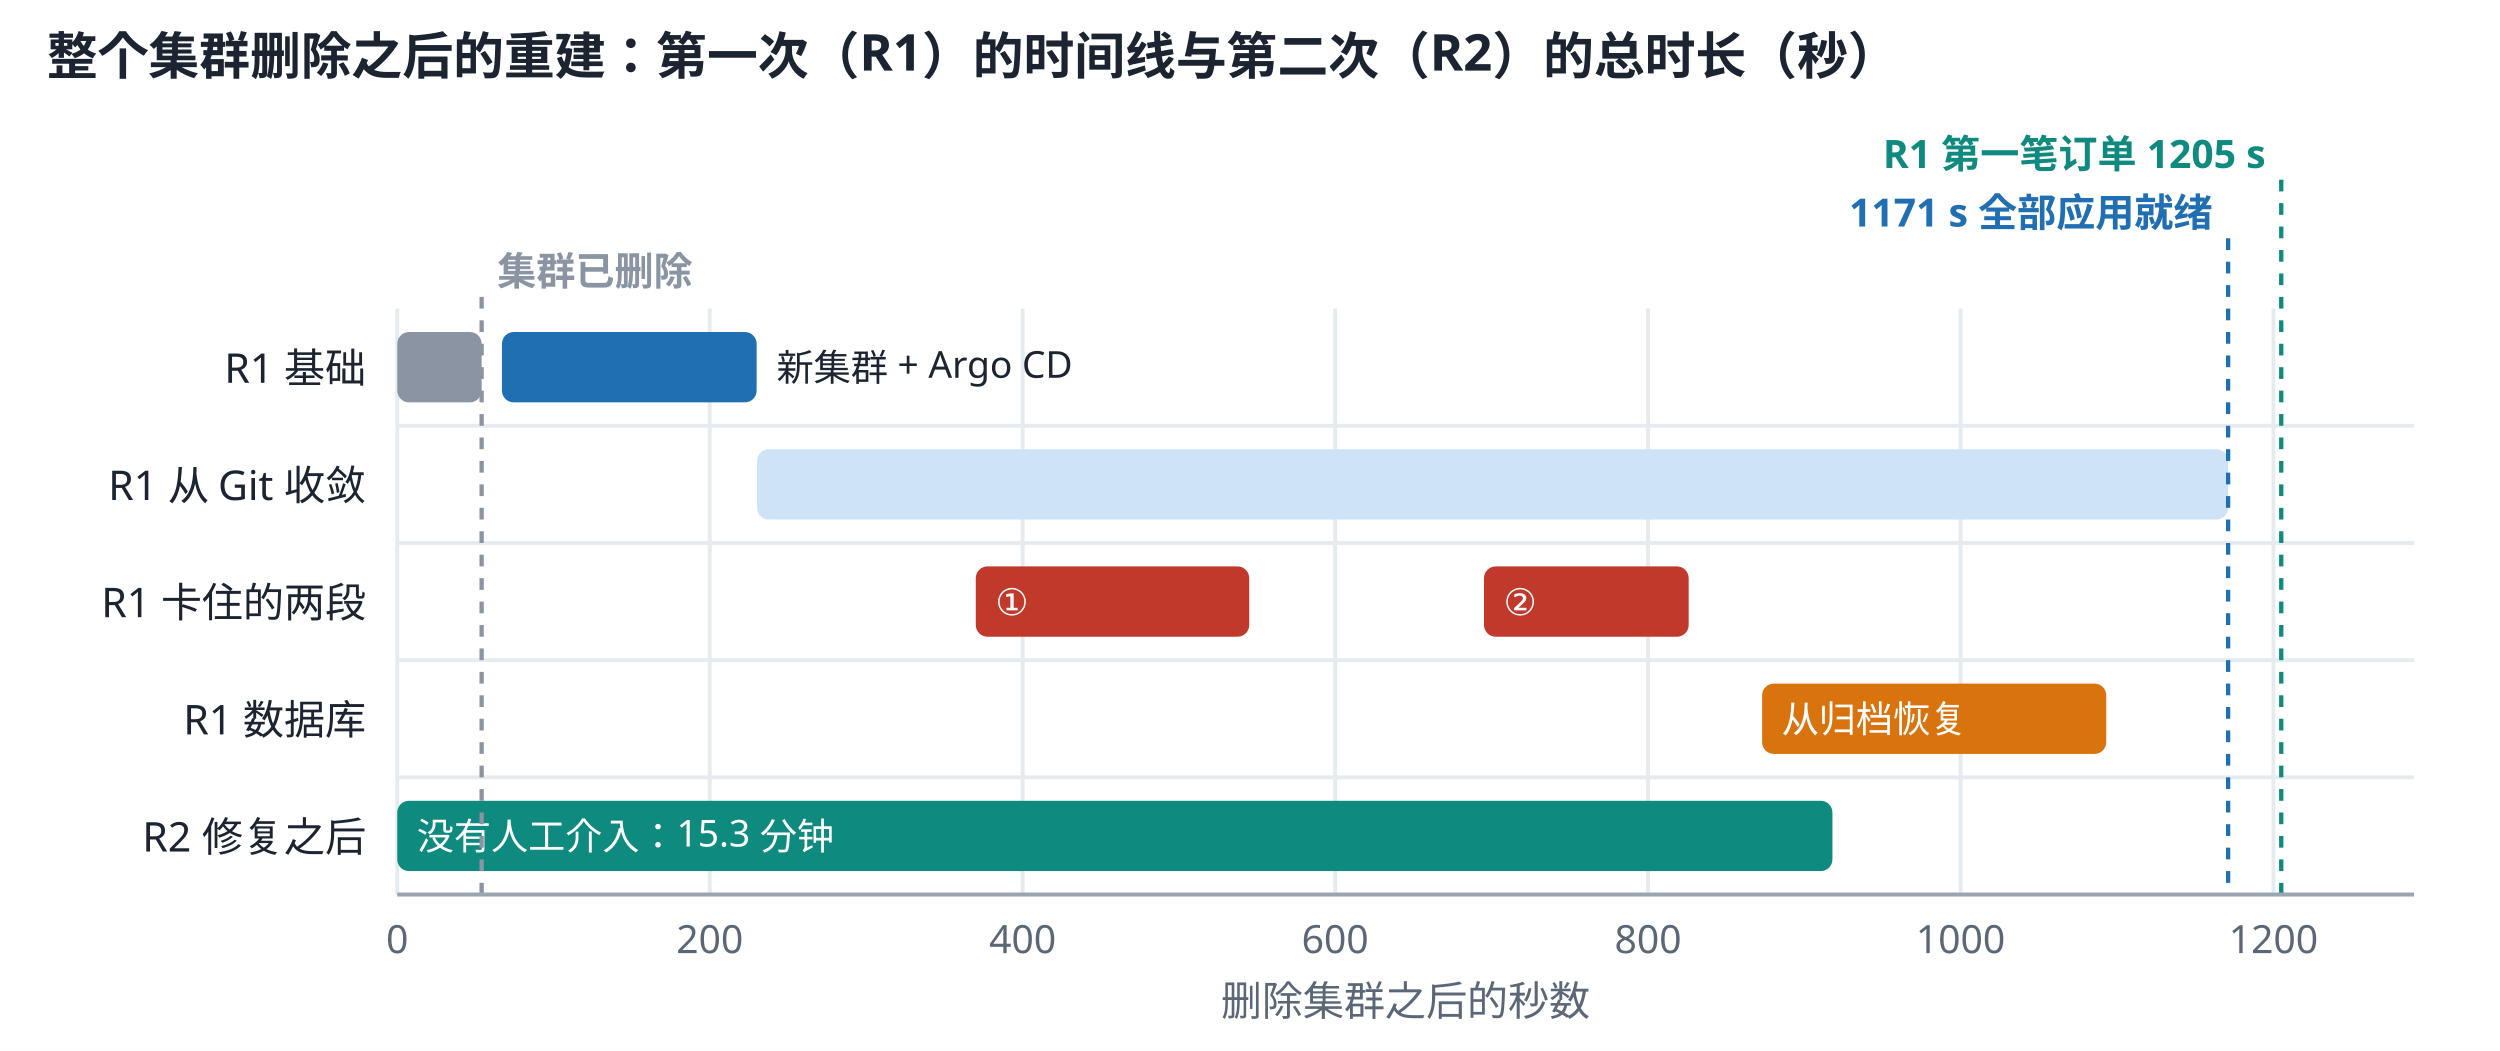
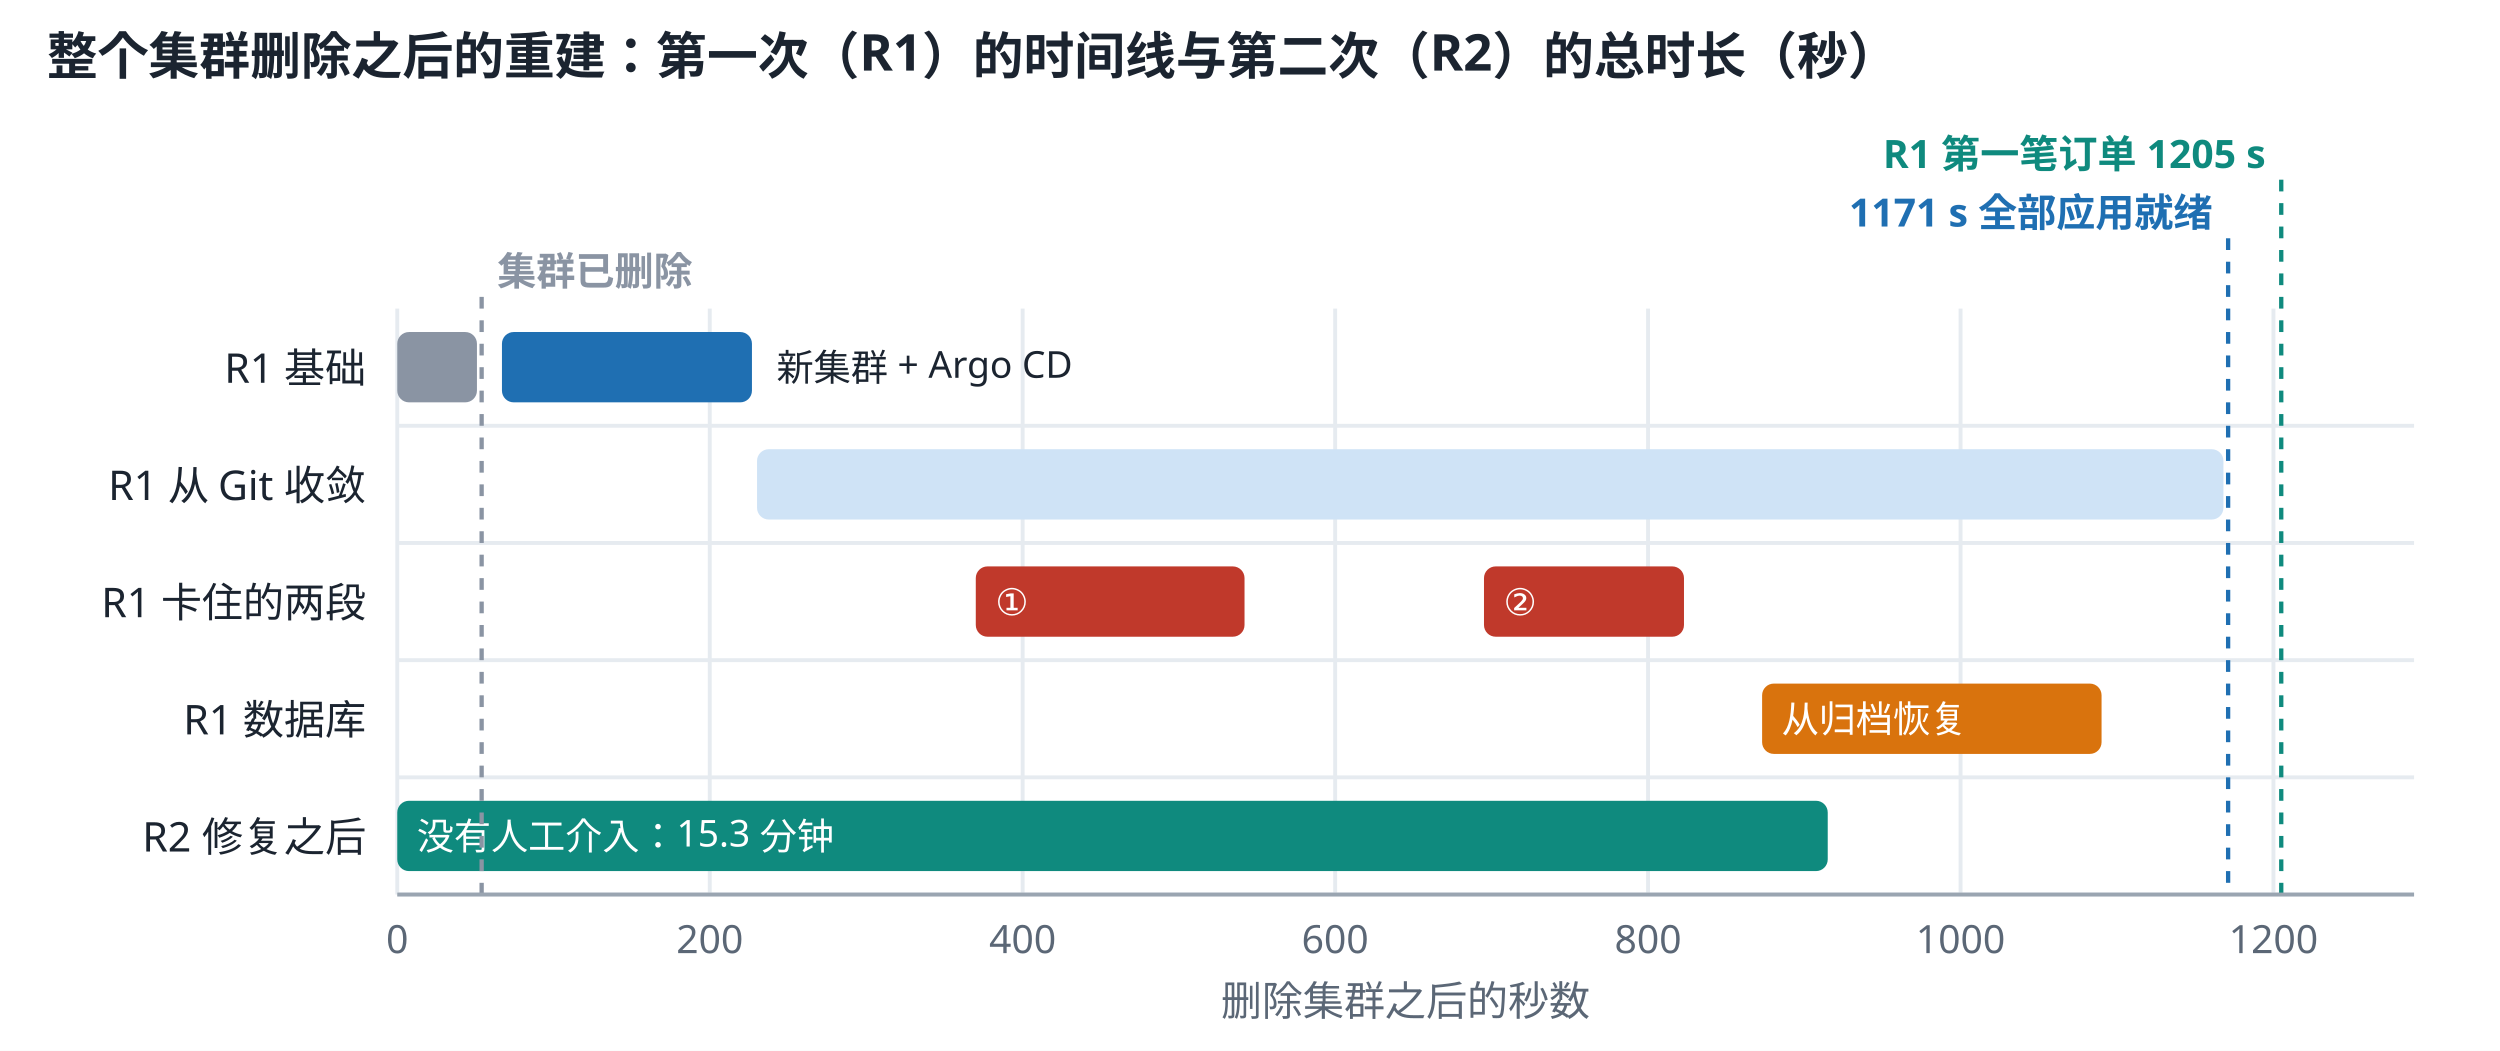
<svg xmlns="http://www.w3.org/2000/svg" viewBox="0 0 640 269" width="640" height="269" font-family="'Segoe UI','Microsoft YaHei','Noto Sans SC',sans-serif">
  <rect width="100%" height="100%" fill="#ffffff" />
  <text x="12.0" y="19.0" font-size="13" fill="#1b2430" text-anchor="start" font-weight="600">整个集群删除之后的重建：第一次（R1）的时间线与第二次（R2）的总时长（秒）</text>
  <line x1="101.7" y1="79.0" x2="101.7" y2="229.0" stroke="#e6ebf0" stroke-width="1.0" />
  <text x="101.7" y="244.0" font-size="10" fill="#5b6776" text-anchor="middle" font-weight="normal">0</text>
  <line x1="181.7" y1="79.0" x2="181.7" y2="229.0" stroke="#e6ebf0" stroke-width="1.0" />
  <text x="181.7" y="244.0" font-size="10" fill="#5b6776" text-anchor="middle" font-weight="normal">200</text>
  <line x1="261.8" y1="79.0" x2="261.8" y2="229.0" stroke="#e6ebf0" stroke-width="1.0" />
  <text x="261.8" y="244.0" font-size="10" fill="#5b6776" text-anchor="middle" font-weight="normal">400</text>
  <line x1="341.8" y1="79.0" x2="341.8" y2="229.0" stroke="#e6ebf0" stroke-width="1.0" />
  <text x="341.8" y="244.0" font-size="10" fill="#5b6776" text-anchor="middle" font-weight="normal">600</text>
  <line x1="421.9" y1="79.0" x2="421.9" y2="229.0" stroke="#e6ebf0" stroke-width="1.0" />
  <text x="421.9" y="244.0" font-size="10" fill="#5b6776" text-anchor="middle" font-weight="normal">800</text>
  <line x1="501.9" y1="79.0" x2="501.9" y2="229.0" stroke="#e6ebf0" stroke-width="1.0" />
  <text x="501.9" y="244.0" font-size="10" fill="#5b6776" text-anchor="middle" font-weight="normal">1000</text>
  <line x1="582.0" y1="79.0" x2="582.0" y2="229.0" stroke="#e6ebf0" stroke-width="1.0" />
  <text x="582.0" y="244.0" font-size="10" fill="#5b6776" text-anchor="middle" font-weight="normal">1200</text>
  <text x="93.7" y="98.0" font-size="10.5" fill="#1b2430" text-anchor="end" font-weight="normal">R1 基础</text>
  <line x1="101.7" y1="109.0" x2="618.0" y2="109.0" stroke="#e6ebf0" stroke-width="1.0" />
-   <rect x="101.7" y="85.0" width="21.6" height="18.0" fill="#8a94a3" stroke="none" stroke-width="1" rx="3" />
-   <rect x="128.5" y="85.0" width="65.2" height="18.0" fill="#1f6fb2" stroke="none" stroke-width="1" rx="3" />
+   <rect x="101.7" y="85.0" width="20.4" height="18.0" fill="#8a94a3" stroke="none" stroke-width="1" rx="3" />
+   <rect x="128.5" y="85.0" width="64.0" height="18.0" fill="#1f6fb2" stroke="none" stroke-width="1" rx="3" />
  <text x="198.8" y="97.5" font-size="9.5" fill="#1b2430" text-anchor="start" font-weight="normal">新集群 + Argo CD</text>
  <text x="93.7" y="128.0" font-size="10.5" fill="#1b2430" text-anchor="end" font-weight="normal">R1 从 Git 收敛</text>
  <line x1="101.7" y1="139.0" x2="618.0" y2="139.0" stroke="#e6ebf0" stroke-width="1.0" />
-   <rect x="193.8" y="115.0" width="376.6" height="18.0" fill="#cfe3f6" stroke="none" stroke-width="1" rx="3" />
+   <rect x="193.8" y="115.0" width="375.4" height="18.0" fill="#cfe3f6" stroke="none" stroke-width="1" rx="3" />
  <text x="93.7" y="158.0" font-size="10.5" fill="#1b2430" text-anchor="end" font-weight="normal">R1 卡住的两段</text>
  <line x1="101.7" y1="169.0" x2="618.0" y2="169.0" stroke="#e6ebf0" stroke-width="1.0" />
-   <rect x="249.8" y="145.0" width="70.0" height="18.0" fill="#c0392b" stroke="none" stroke-width="1" rx="3" />
+   <rect x="249.8" y="145.0" width="68.8" height="18.0" fill="#c0392b" stroke="none" stroke-width="1" rx="3" />
  <text x="254.8" y="157.5" font-size="9.5" fill="#ffffff" text-anchor="start" font-weight="normal">①</text>
-   <rect x="379.9" y="145.0" width="52.4" height="18.0" fill="#c0392b" stroke="none" stroke-width="1" rx="3" />
+   <rect x="379.9" y="145.0" width="51.2" height="18.0" fill="#c0392b" stroke="none" stroke-width="1" rx="3" />
  <text x="384.9" y="157.5" font-size="9.5" fill="#ffffff" text-anchor="start" font-weight="normal">②</text>
  <text x="93.7" y="188.0" font-size="10.5" fill="#1b2430" text-anchor="end" font-weight="normal">R1 数据库</text>
  <line x1="101.7" y1="199.0" x2="618.0" y2="199.0" stroke="#e6ebf0" stroke-width="1.0" />
-   <rect x="451.1" y="175.0" width="88.1" height="18.0" fill="#d9730d" stroke="none" stroke-width="1" rx="3" />
+   <rect x="451.1" y="175.0" width="86.9" height="18.0" fill="#d9730d" stroke="none" stroke-width="1" rx="3" />
  <text x="456.1" y="187.5" font-size="9.5" fill="#ffffff" text-anchor="start" font-weight="normal">从归档恢复</text>
  <text x="93.7" y="218.0" font-size="10.5" fill="#1b2430" text-anchor="end" font-weight="normal">R2 修复之后</text>
  <line x1="101.7" y1="229.0" x2="618.0" y2="229.0" stroke="#e6ebf0" stroke-width="1.0" />
-   <rect x="101.7" y="205.0" width="367.4" height="18.0" fill="#0f8a7e" stroke="none" stroke-width="1" rx="3" />
+   <rect x="101.7" y="205.0" width="366.2" height="18.0" fill="#0f8a7e" stroke="none" stroke-width="1" rx="3" />
  <text x="106.7" y="217.5" font-size="9.5" fill="#ffffff" text-anchor="start" font-weight="normal">没有人工介入：15.3 分钟</text>
  <line x1="123.3" y1="76.0" x2="123.3" y2="229.0" stroke="#8a94a3" stroke-width="1.1" stroke-dasharray="3 3" />
  <rect x="124.3" y="64.0" width="56.0" height="14.0" fill="#ffffff" stroke="none" stroke-width="1" rx="2" opacity="0.86" />
  <text x="127.3" y="73.0" font-size="10" fill="#8a94a3" text-anchor="start" font-weight="600">集群已删除</text>
  <line x1="570.4" y1="61.0" x2="570.4" y2="229.0" stroke="#1f6fb2" stroke-width="1.1" stroke-dasharray="3 3" />
  <rect x="464.9" y="49.0" width="104.5" height="14.0" fill="#ffffff" stroke="none" stroke-width="1" rx="2" opacity="0.86" />
  <text x="566.4" y="58.0" font-size="10" fill="#1f6fb2" text-anchor="end" font-weight="600">1171 s 全部应用就绪</text>
  <line x1="584.0" y1="46.0" x2="584.0" y2="229.0" stroke="#0f8a7e" stroke-width="1.1" stroke-dasharray="3 3" />
  <rect x="472.0" y="34.0" width="111.0" height="14.0" fill="#ffffff" stroke="none" stroke-width="1" rx="2" opacity="0.86" />
  <text x="580.0" y="43.0" font-size="10" fill="#0f8a7e" text-anchor="end" font-weight="600">R1 第一笔订单 1205 s</text>
  <line x1="101.7" y1="229.0" x2="618.0" y2="229.0" stroke="#9aa5b1" stroke-width="1.0" />
  <text x="359.8" y="260.0" font-size="10.5" fill="#5b6776" text-anchor="middle" font-weight="normal">删除集群之后的秒数</text>
</svg>
